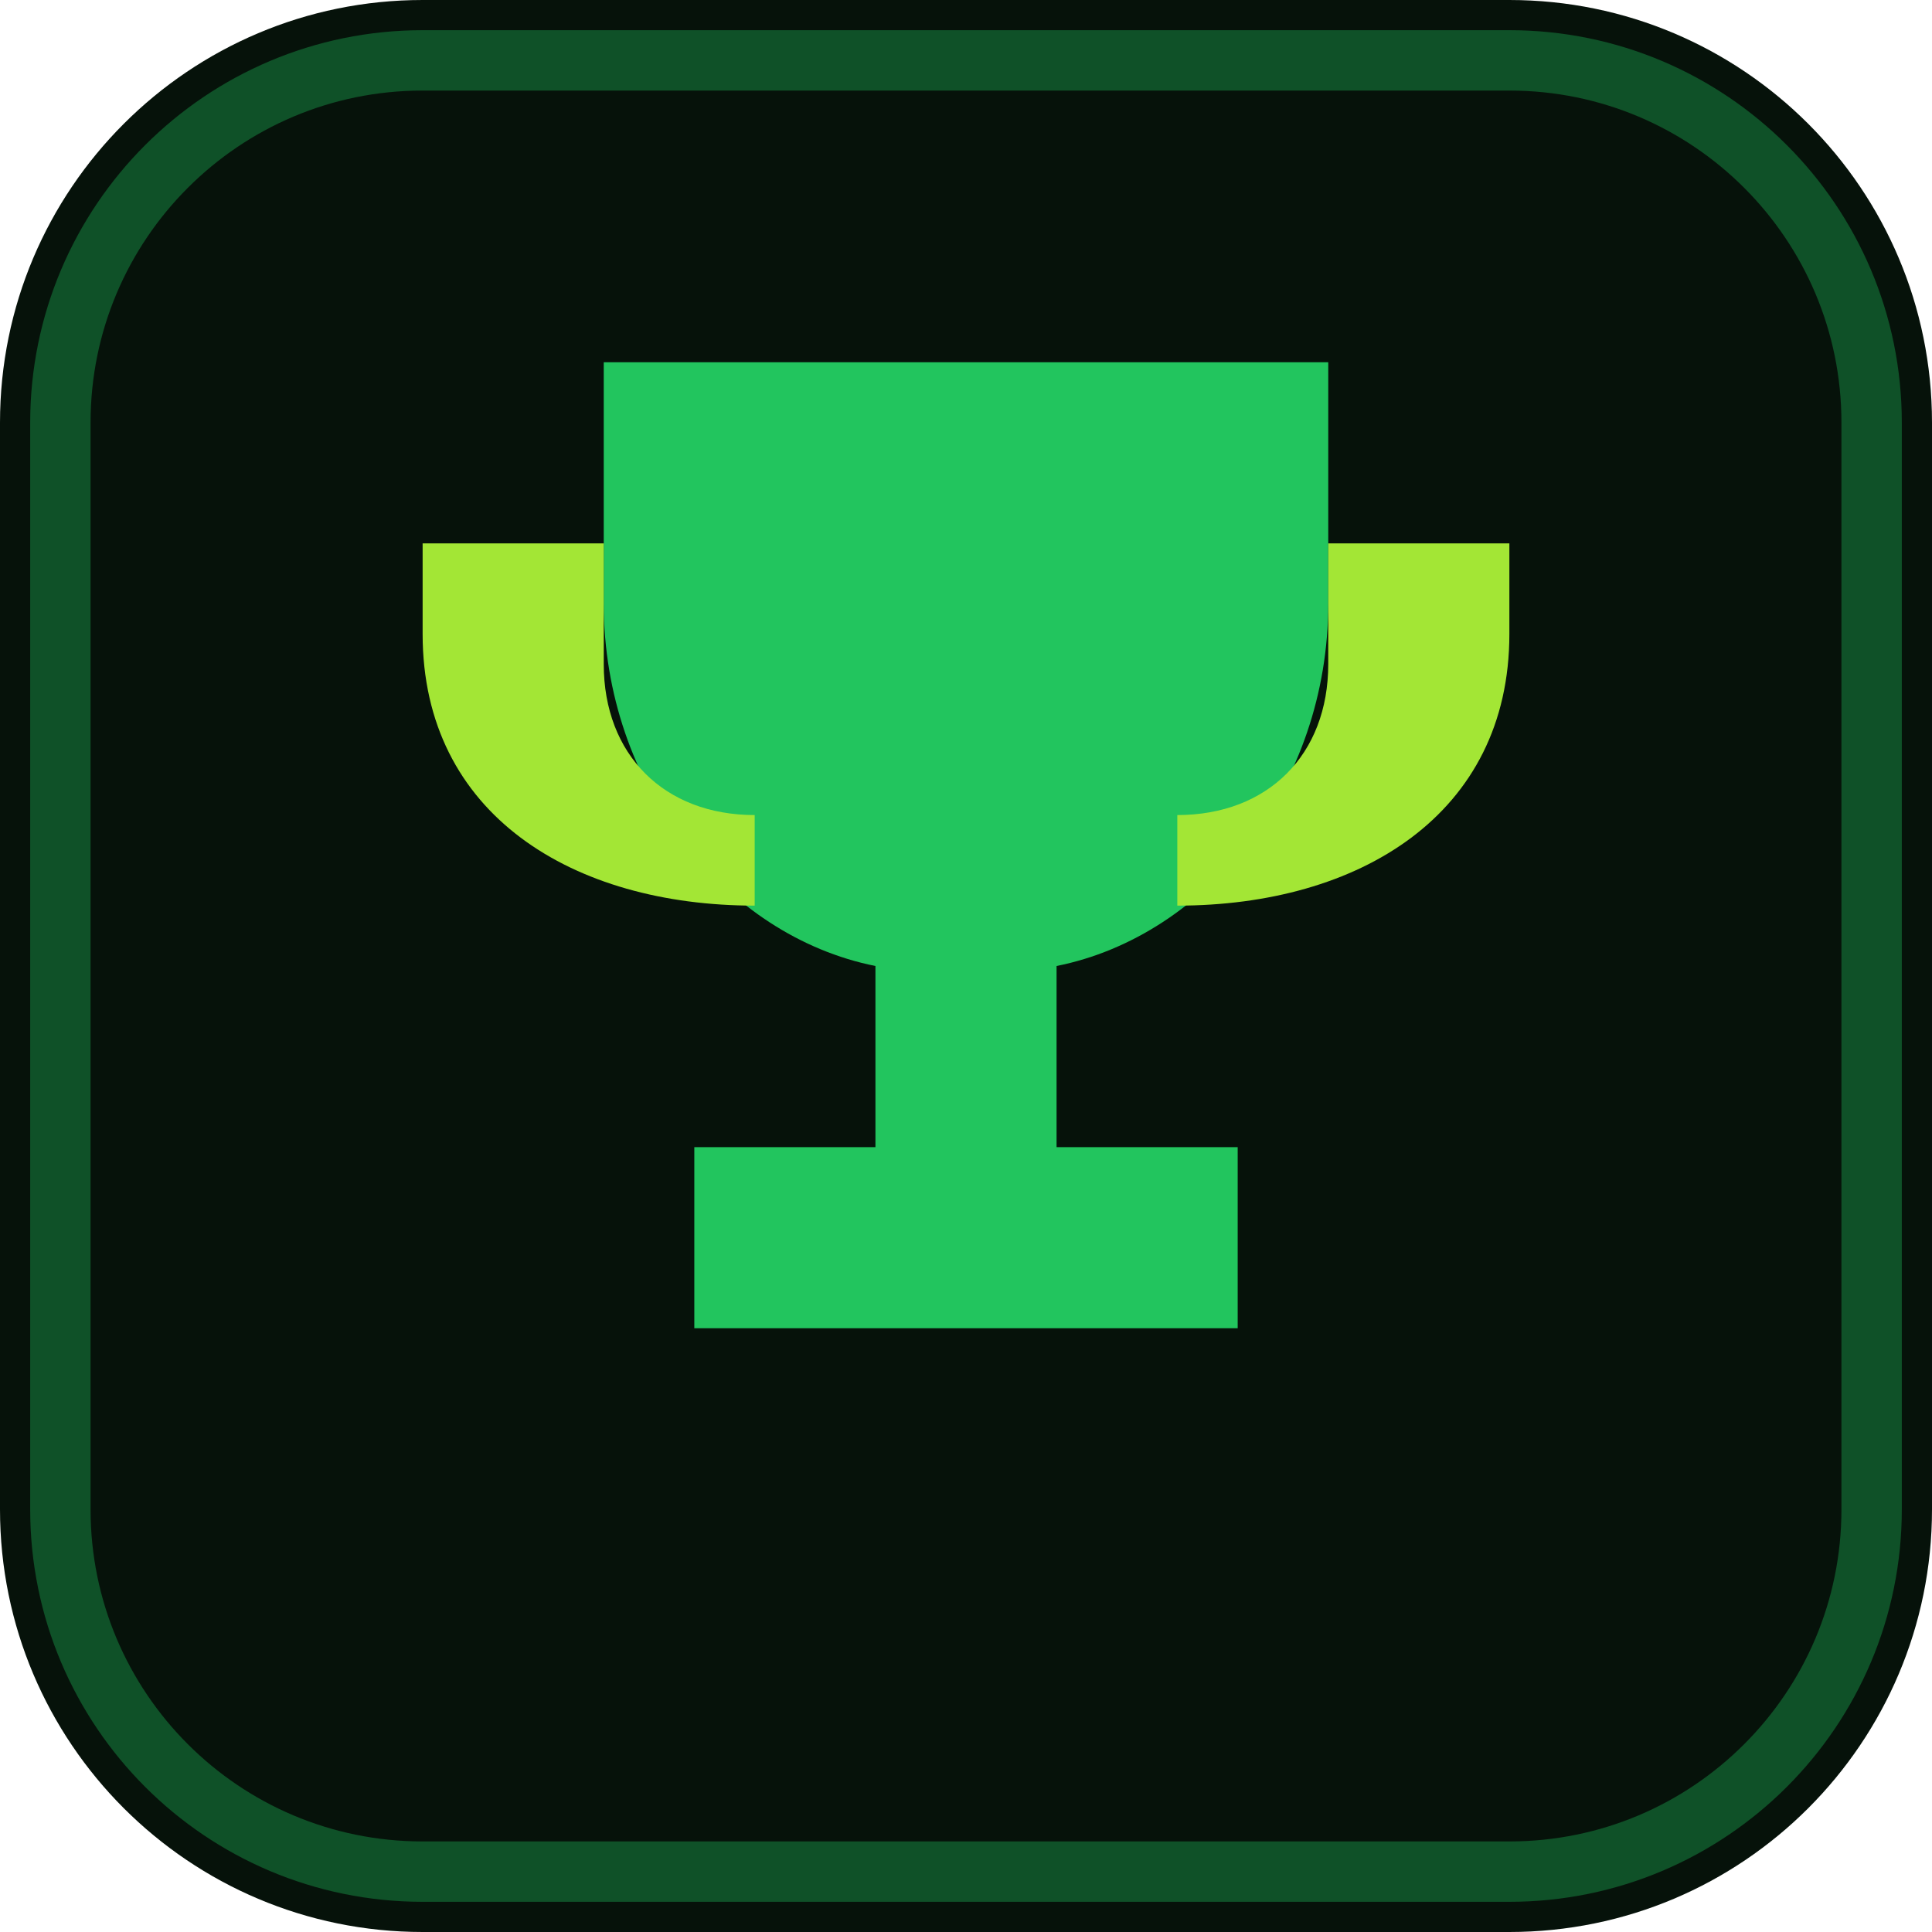
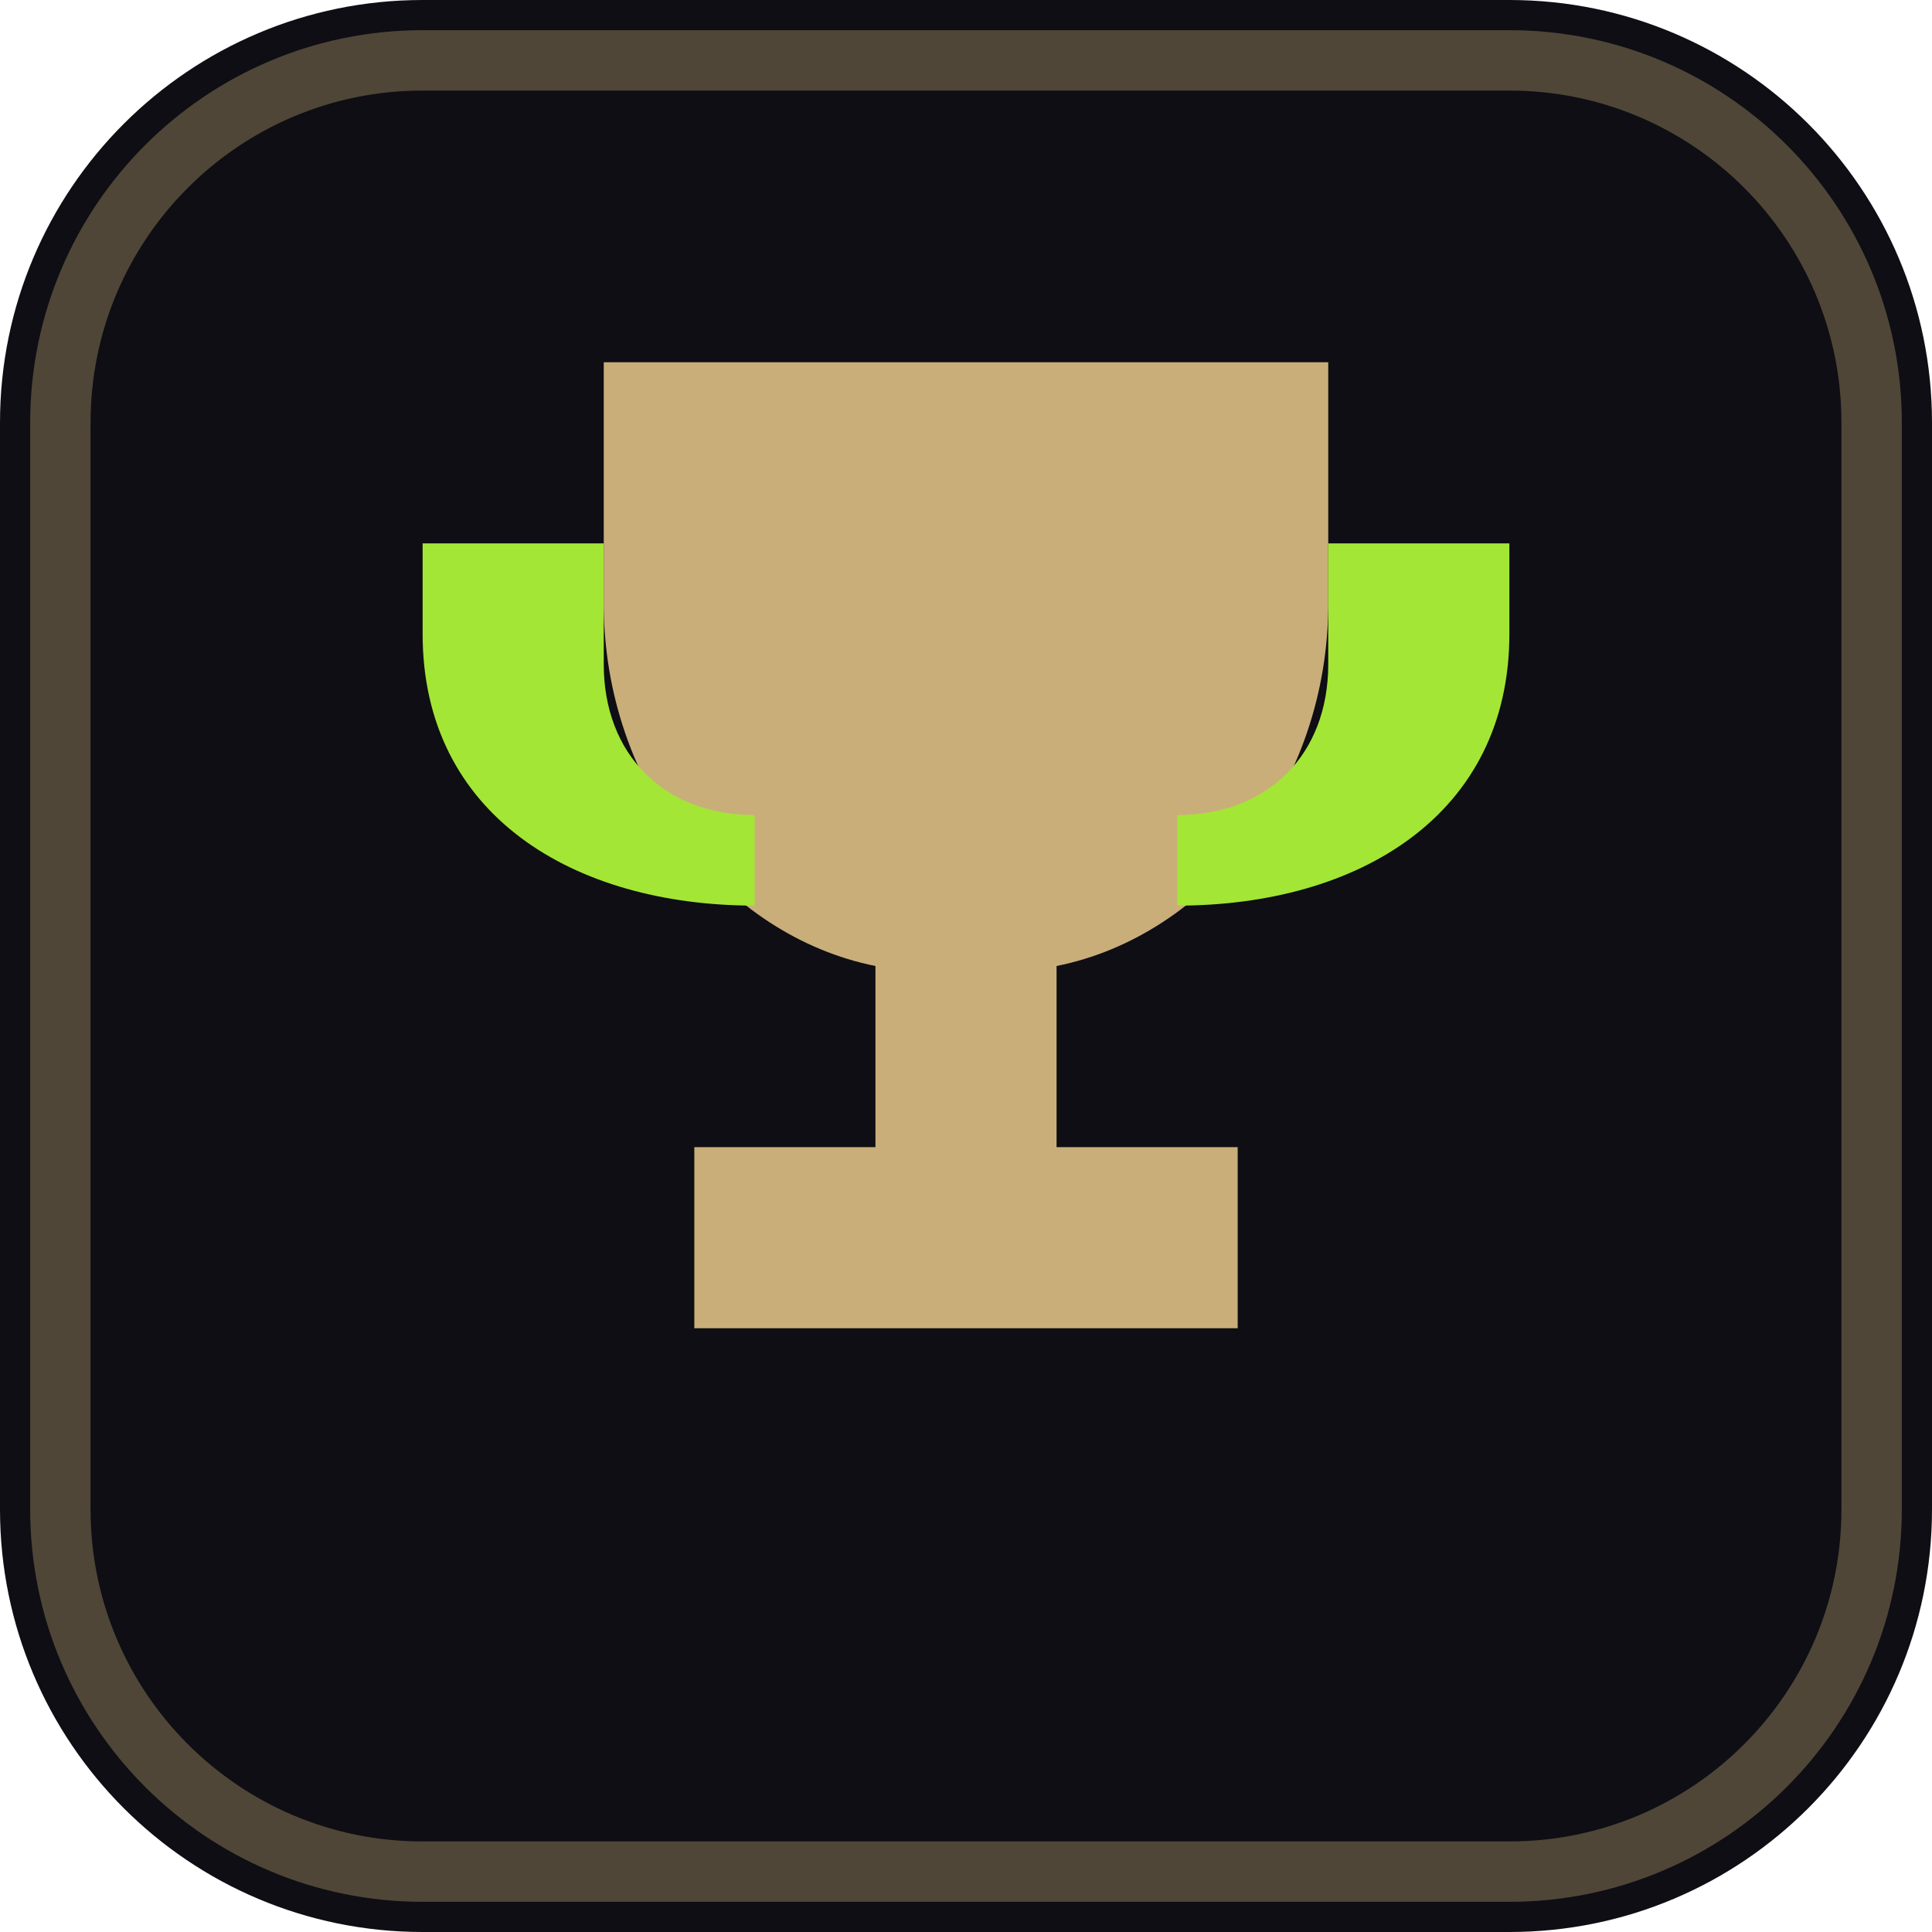
<svg xmlns="http://www.w3.org/2000/svg" viewBox="0 0 64 64" width="64" height="64">
-   <rect x="0" y="0" width="64" height="64" rx="14" fill="#06120a" />
-   <rect x="2" y="2" width="60" height="60" rx="12" fill="none" stroke="#22c55e" stroke-opacity="0.35" stroke-width="2" />
-   <path d="M20 12h24v8c0 6-4 11-9 12v6h6v6H23v-6h6v-6c-5-1-9-6-9-12v-8z" fill="#22c55e" />
+   <rect x="0" y="0" width="64" height="64" rx="14" fill="#0e0e14" />
+   <rect x="2" y="2" width="60" height="60" rx="12" fill="none" stroke="#c9ae7a" stroke-opacity="0.35" stroke-width="2" />
+   <path d="M20 12h24v8c0 6-4 11-9 12v6h6v6H23v-6h6v-6c-5-1-9-6-9-12v-8z" fill="#c9ae7a" />
  <path d="M14 18h6v4c0 3 2 5 5 5v3c-6 0-11-3-11-9v-3zM50 18h-6v4c0 3-2 5-5 5v3c6 0 11-3 11-9v-3z" fill="#a3e635" />
</svg>
